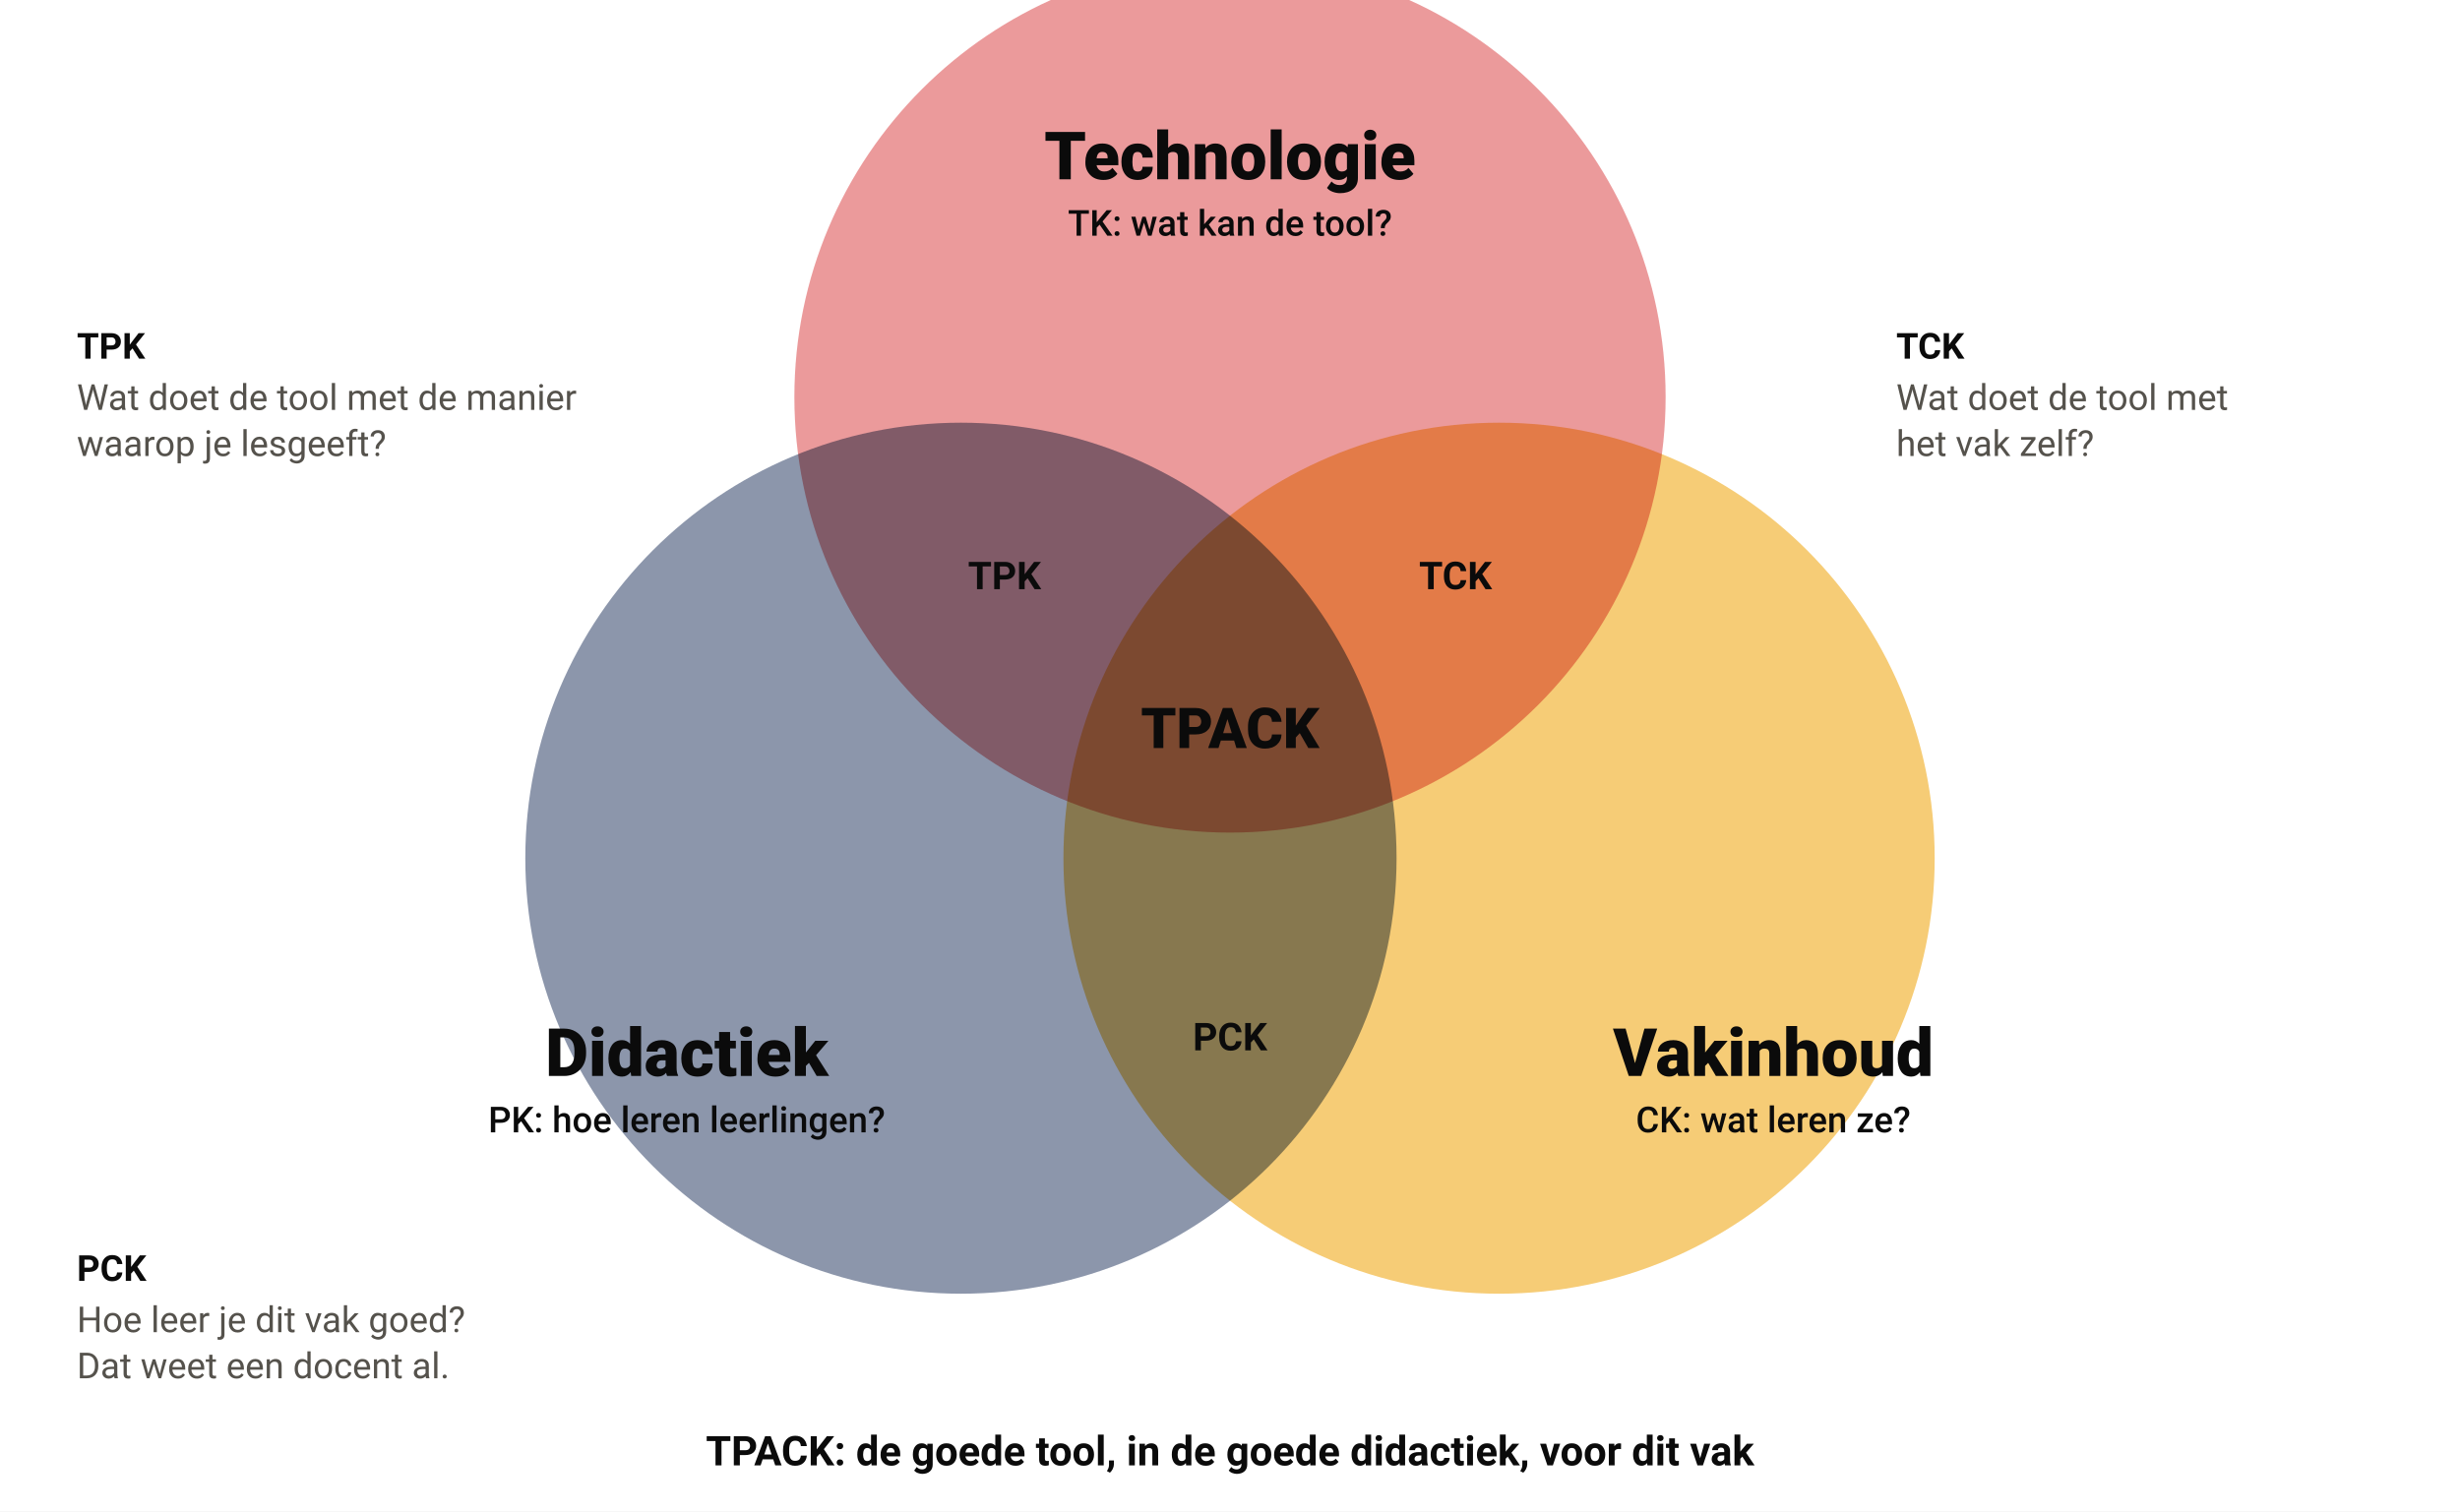
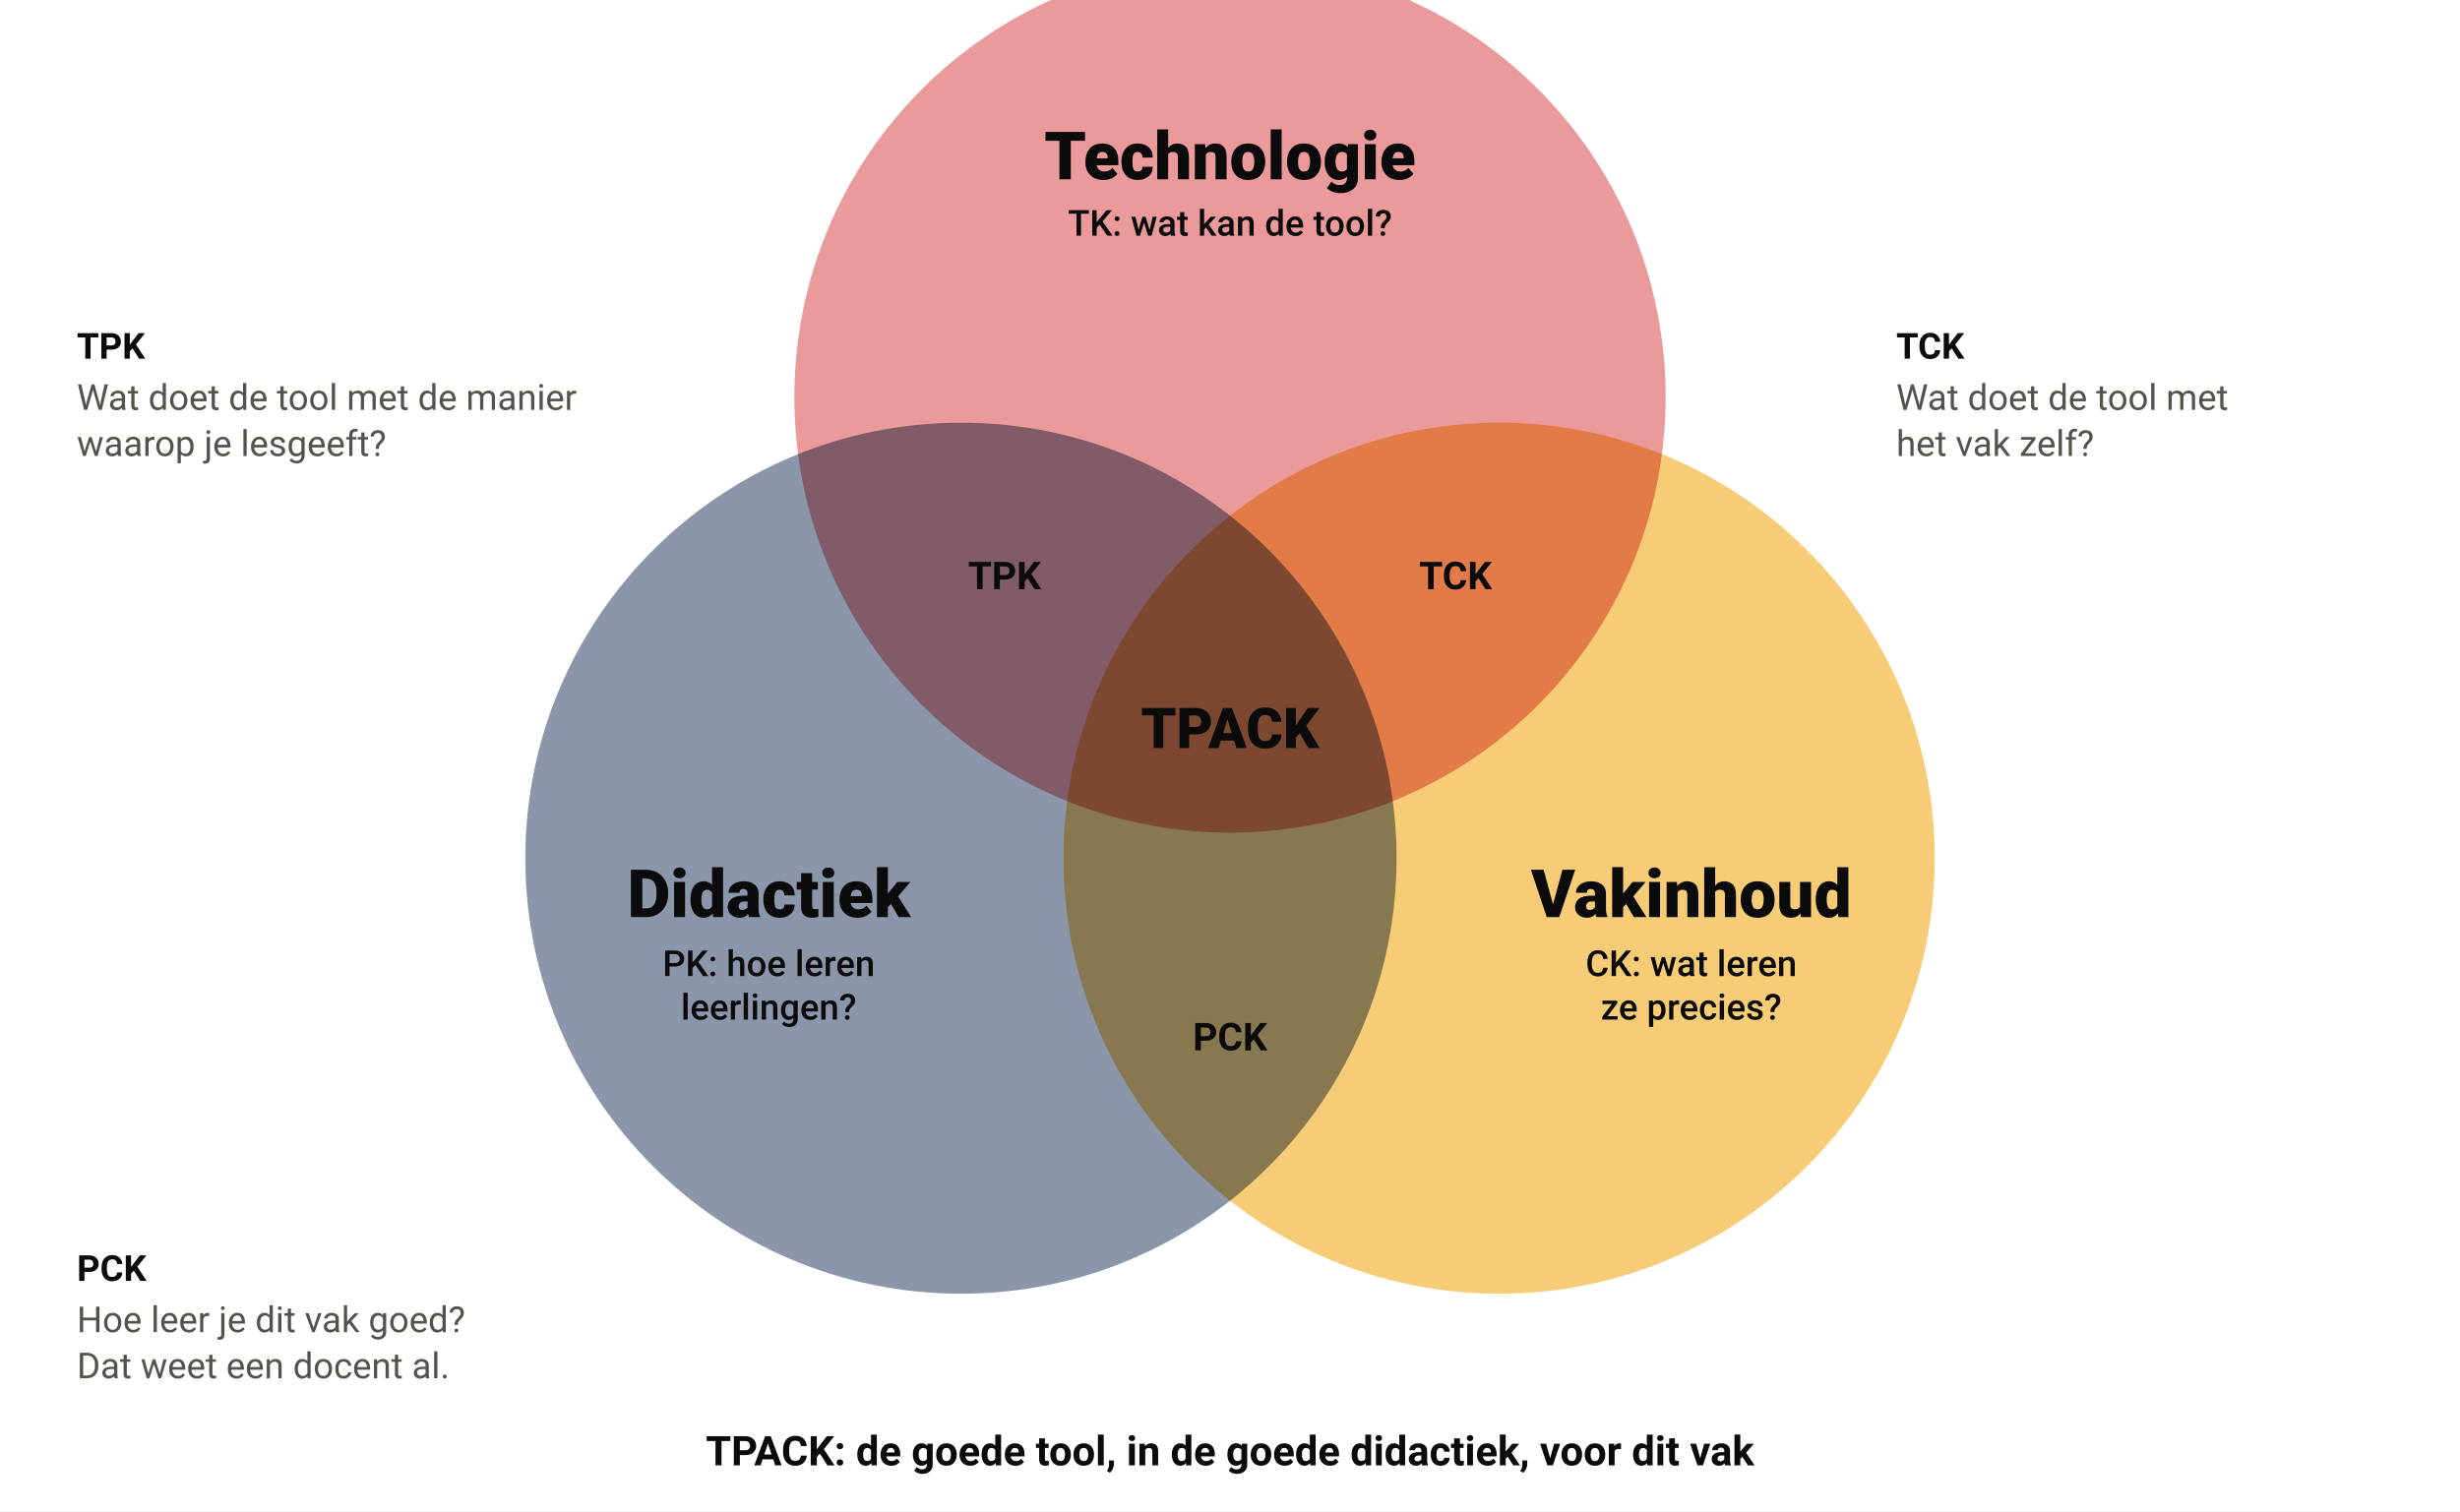
<svg xmlns="http://www.w3.org/2000/svg" viewBox="0 60 960 590" role="img" aria-label="TPACK-model: drie soorten kennis die samen de goede inzet van technologie vormen" font-family="Roboto, Helvetica, Arial, sans-serif">
  <rect x="0" y="60" width="960" height="590" fill="#ffffff" />
  <defs>
    <style>.c{mix-blend-mode:multiply}</style>
  </defs>
  <circle class="c" cx="480" cy="215" r="170" fill="#DA4749" fill-opacity=".55" />
  <circle class="c" cx="375" cy="395" r="170" fill="#011745" fill-opacity=".45" />
  <circle class="c" cx="585" cy="395" r="170" fill="#F2B73D" fill-opacity=".7" />
  <g font-weight="900" fill="#0B0B0B" text-anchor="middle">
    <text x="480" y="130" font-size="26">Technologie</text>
    <text x="480" y="152" font-size="14" font-weight="500">TK: wat kan de tool?</text>
-     <text x="268" y="480" font-size="26">Didactiek</text>
-     <text x="268" y="502" font-size="14" font-weight="500">PK: hoe leren leerlingen?</text>
-     <text x="692" y="480" font-size="26">Vakinhoud</text>
-     <text x="692" y="502" font-size="14" font-weight="500">CK: wat leren ze?</text>
+     <text x="300" y="418" font-size="26">Didactiek</text>
+     <text x="300" y="441" font-size="14" font-weight="500">PK: hoe leren</text>
+     <text x="300" y="458" font-size="14" font-weight="500">leerlingen?</text>
+     <text x="660" y="418" font-size="26">Vakinhoud</text>
+     <text x="660" y="441" font-size="14" font-weight="500">CK: wat leren</text>
+     <text x="660" y="458" font-size="14" font-weight="500">ze precies?</text>
  </g>
  <g text-anchor="middle" fill="#0B0B0B" font-weight="700">
    <text x="392" y="290" font-size="15">TPK</text>
    <text x="568" y="290" font-size="15">TCK</text>
    <text x="480" y="470" font-size="15">PCK</text>
    <text x="480" y="352" font-size="22" font-weight="900">TPACK</text>
  </g>
  <g font-size="14" fill="#55524C">
    <text x="30" y="200" font-weight="700" fill="#0B0B0B">TPK</text>
    <text x="30" y="220">Wat doet de tool met de manier</text>
    <text x="30" y="238">waarop je lesgeeft?</text>
    <text x="740" y="200" font-weight="700" fill="#0B0B0B">TCK</text>
    <text x="740" y="220">Wat doet de tool met</text>
    <text x="740" y="238">het vak zelf?</text>
    <text x="30" y="560" font-weight="700" fill="#0B0B0B">PCK</text>
    <text x="30" y="580">Hoe leer je dit vak goed?</text>
    <text x="30" y="598">Dat weet een docent al.</text>
  </g>
  <text x="480" y="632" text-anchor="middle" font-size="16" font-weight="700" fill="#0B0B0B">TPACK: de goede tool, in de goede didactiek, voor dit vak</text>
</svg>
